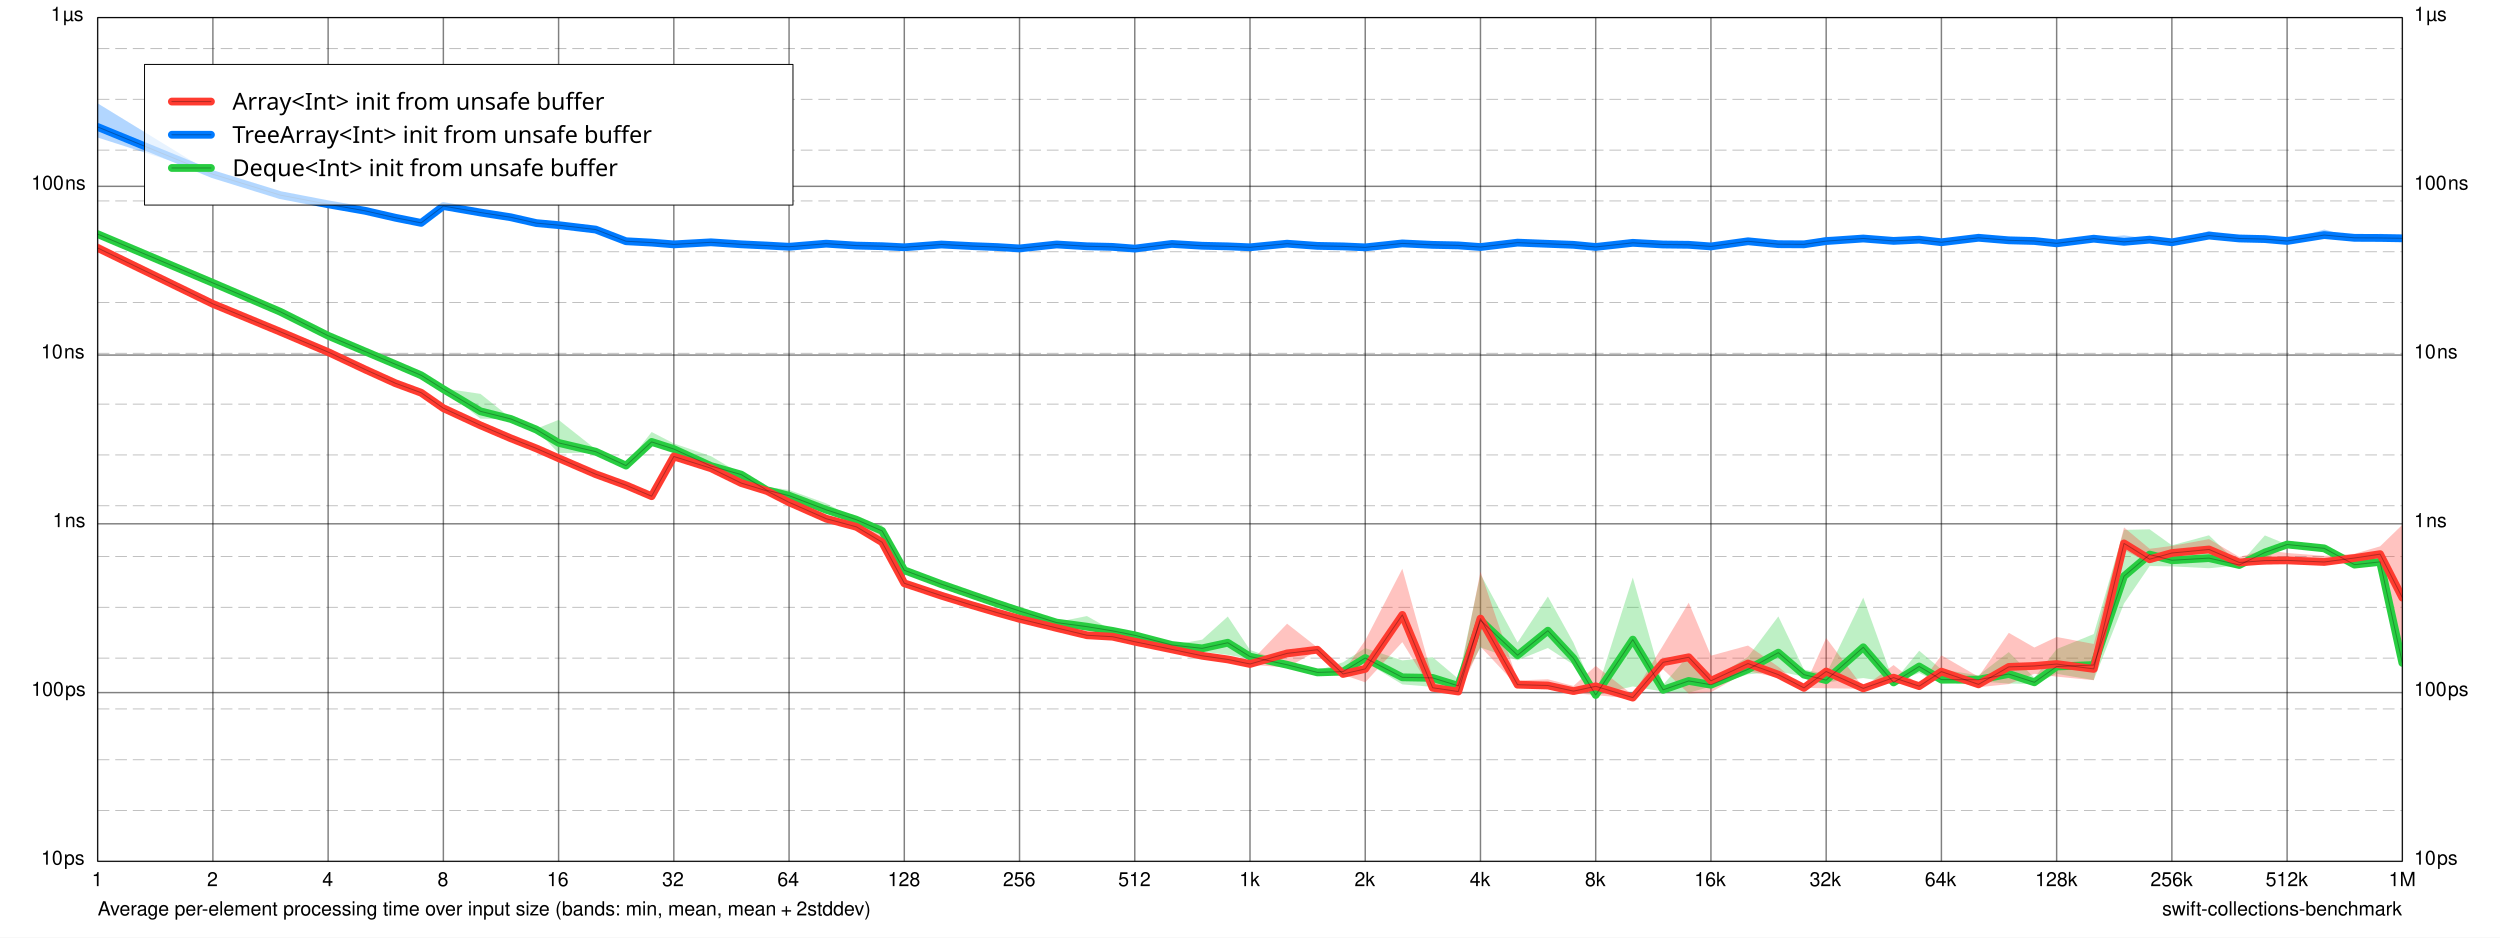
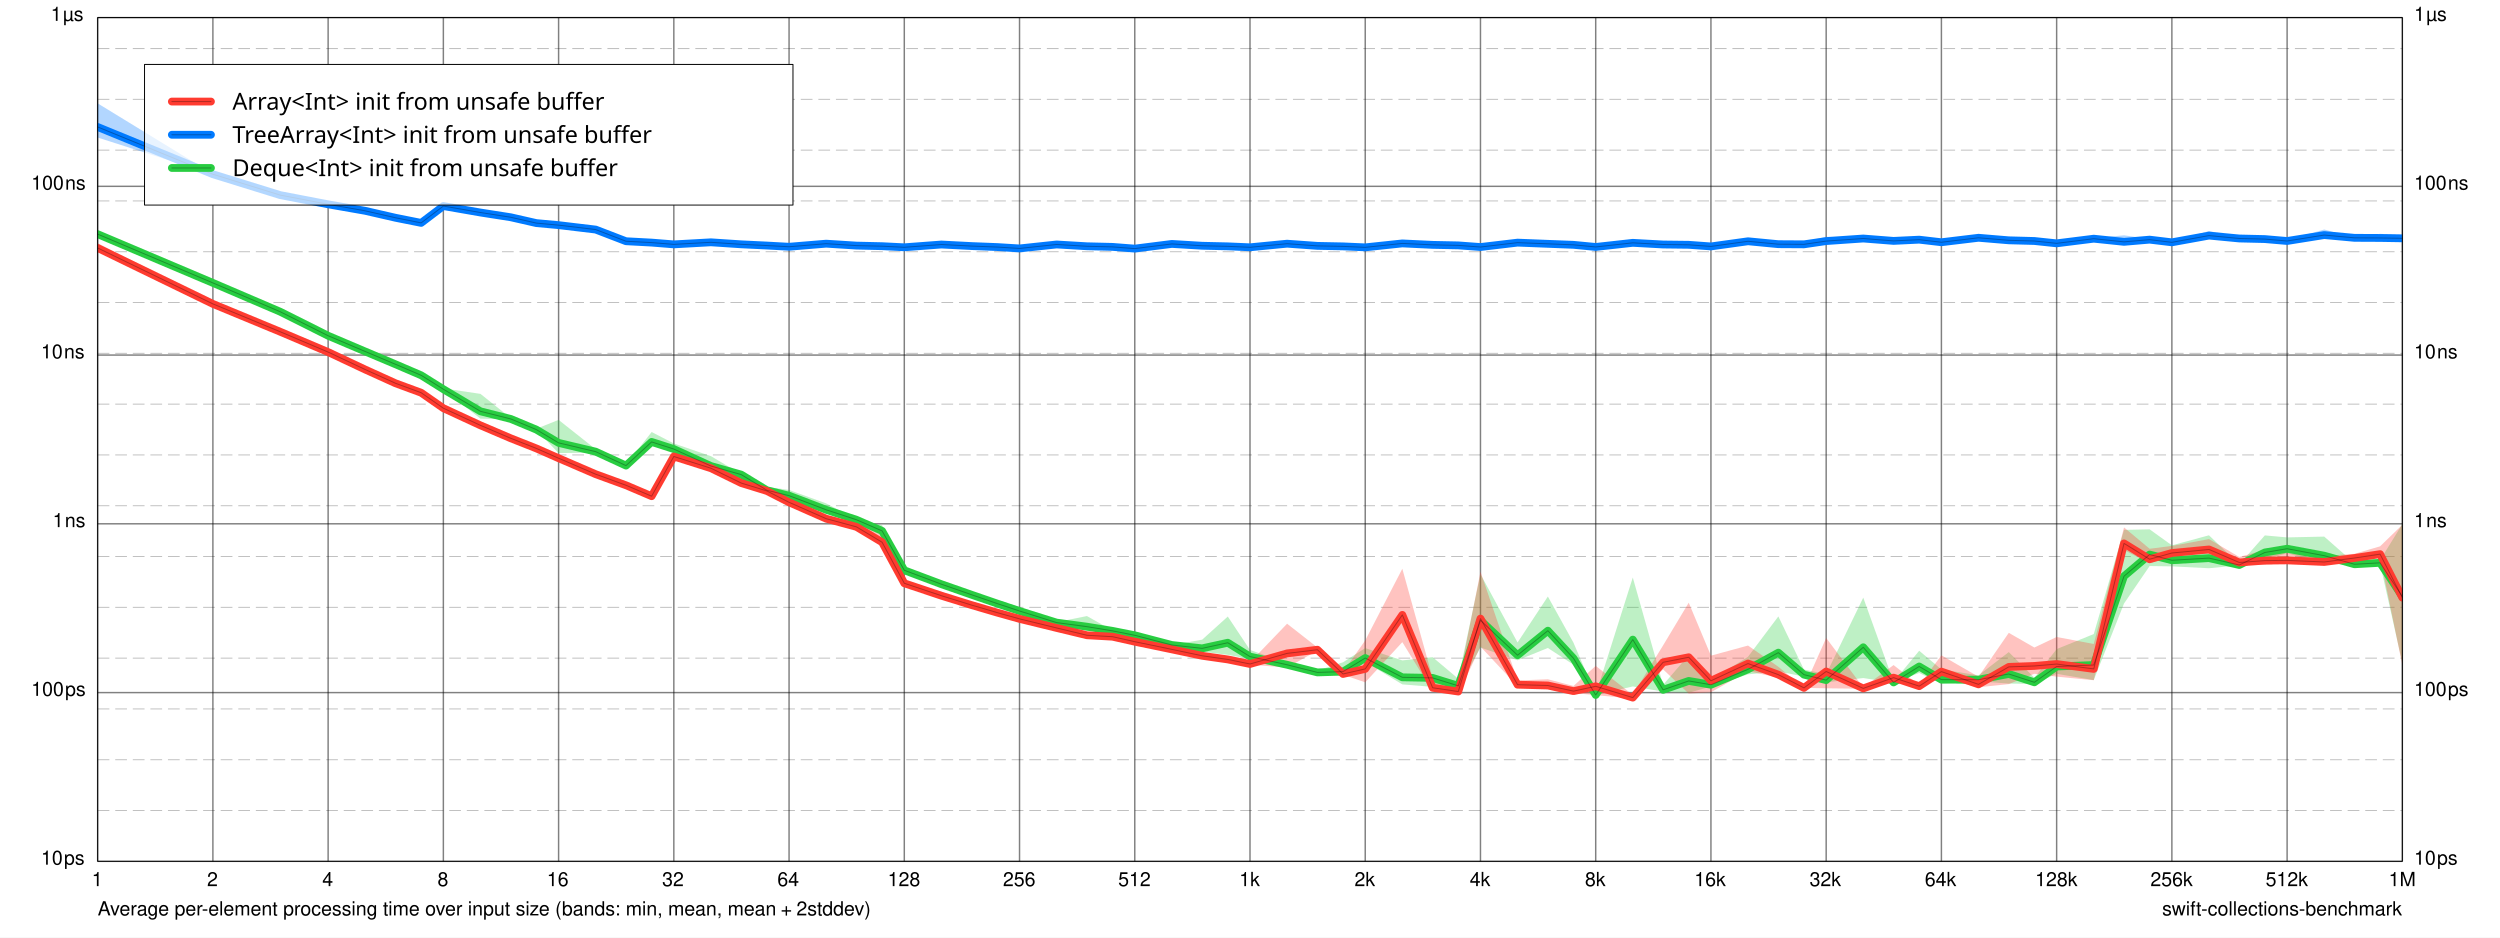
<svg xmlns="http://www.w3.org/2000/svg" xmlns:xlink="http://www.w3.org/1999/xlink" width="1280.0px" height="480.0px" viewBox="0.0 0.0 1280.0 480.0" version="1.1">
  <path d="M 0 0 L 0 480 L 1280 480 L 1280 0 z" fill="#FFFFFF" fill-opacity="1.0" stroke="none" />
  <text x="50" y="468.7" font-family="Helvetica" font-size="10" font-weight="normal" font-style="normal" fill="#000000" fill-opacity="1">Average per-element processing time over input size (bands: min, mean, mean + 2stddev)</text>
  <a xlink:href="https://github.com/apple/swift-collections-benchmark">
    <text x="1107" y="468.7" font-family="Helvetica" font-size="10" font-weight="normal" font-style="normal" fill="#000000" fill-opacity="1">swift-collections-benchmark</text>
  </a>
  <path d="M 50 9 L 50 441" fill="none" stroke-width="0.75" stroke="#000000" stroke-opacity="0.498" stroke-linecap="butt" stroke-linejoin="round" />
  <text x="47" y="453.7" font-family="Helvetica" font-size="10" font-weight="normal" font-style="normal" fill="#000000" fill-opacity="1">1</text>
  <path d="M 109 9 L 109 441" fill="none" stroke-width="0.75" stroke="#000000" stroke-opacity="0.498" stroke-linecap="butt" stroke-linejoin="round" />
  <text x="106" y="453.7" font-family="Helvetica" font-size="10" font-weight="normal" font-style="normal" fill="#000000" fill-opacity="1">2</text>
  <path d="M 168 9 L 168 441" fill="none" stroke-width="0.75" stroke="#000000" stroke-opacity="0.498" stroke-linecap="butt" stroke-linejoin="round" />
  <text x="165" y="453.7" font-family="Helvetica" font-size="10" font-weight="normal" font-style="normal" fill="#000000" fill-opacity="1">4</text>
  <path d="M 227 9 L 227 441" fill="none" stroke-width="0.75" stroke="#000000" stroke-opacity="0.498" stroke-linecap="butt" stroke-linejoin="round" />
  <text x="224" y="453.7" font-family="Helvetica" font-size="10" font-weight="normal" font-style="normal" fill="#000000" fill-opacity="1">8</text>
  <path d="M 286 9 L 286 441" fill="none" stroke-width="0.75" stroke="#000000" stroke-opacity="0.498" stroke-linecap="butt" stroke-linejoin="round" />
  <text x="280" y="453.7" font-family="Helvetica" font-size="10" font-weight="normal" font-style="normal" fill="#000000" fill-opacity="1">16</text>
  <path d="M 345 9 L 345 441" fill="none" stroke-width="0.75" stroke="#000000" stroke-opacity="0.498" stroke-linecap="butt" stroke-linejoin="round" />
  <text x="339" y="453.7" font-family="Helvetica" font-size="10" font-weight="normal" font-style="normal" fill="#000000" fill-opacity="1">32</text>
  <path d="M 404 9 L 404 441" fill="none" stroke-width="0.75" stroke="#000000" stroke-opacity="0.498" stroke-linecap="butt" stroke-linejoin="round" />
  <text x="398" y="453.7" font-family="Helvetica" font-size="10" font-weight="normal" font-style="normal" fill="#000000" fill-opacity="1">64</text>
  <path d="M 463 9 L 463 441" fill="none" stroke-width="0.75" stroke="#000000" stroke-opacity="0.498" stroke-linecap="butt" stroke-linejoin="round" />
  <text x="454.5" y="453.7" font-family="Helvetica" font-size="10" font-weight="normal" font-style="normal" fill="#000000" fill-opacity="1">128</text>
  <path d="M 522 9 L 522 441" fill="none" stroke-width="0.75" stroke="#000000" stroke-opacity="0.498" stroke-linecap="butt" stroke-linejoin="round" />
  <text x="513.5" y="453.7" font-family="Helvetica" font-size="10" font-weight="normal" font-style="normal" fill="#000000" fill-opacity="1">256</text>
  <path d="M 581 9 L 581 441" fill="none" stroke-width="0.75" stroke="#000000" stroke-opacity="0.498" stroke-linecap="butt" stroke-linejoin="round" />
  <text x="572.5" y="453.7" font-family="Helvetica" font-size="10" font-weight="normal" font-style="normal" fill="#000000" fill-opacity="1">512</text>
  <path d="M 640 9 L 640 441" fill="none" stroke-width="0.75" stroke="#000000" stroke-opacity="0.498" stroke-linecap="butt" stroke-linejoin="round" />
  <text x="634.5" y="453.7" font-family="Helvetica" font-size="10" font-weight="normal" font-style="normal" fill="#000000" fill-opacity="1">1k</text>
  <path d="M 699 9 L 699 441" fill="none" stroke-width="0.75" stroke="#000000" stroke-opacity="0.498" stroke-linecap="butt" stroke-linejoin="round" />
  <text x="693.5" y="453.7" font-family="Helvetica" font-size="10" font-weight="normal" font-style="normal" fill="#000000" fill-opacity="1">2k</text>
  <path d="M 758 9 L 758 441" fill="none" stroke-width="0.75" stroke="#000000" stroke-opacity="0.498" stroke-linecap="butt" stroke-linejoin="round" />
  <text x="752.5" y="453.7" font-family="Helvetica" font-size="10" font-weight="normal" font-style="normal" fill="#000000" fill-opacity="1">4k</text>
  <path d="M 817 9 L 817 441" fill="none" stroke-width="0.75" stroke="#000000" stroke-opacity="0.498" stroke-linecap="butt" stroke-linejoin="round" />
  <text x="811.5" y="453.7" font-family="Helvetica" font-size="10" font-weight="normal" font-style="normal" fill="#000000" fill-opacity="1">8k</text>
  <path d="M 876 9 L 876 441" fill="none" stroke-width="0.75" stroke="#000000" stroke-opacity="0.498" stroke-linecap="butt" stroke-linejoin="round" />
  <text x="867.5" y="453.7" font-family="Helvetica" font-size="10" font-weight="normal" font-style="normal" fill="#000000" fill-opacity="1">16k</text>
  <path d="M 935 9 L 935 441" fill="none" stroke-width="0.75" stroke="#000000" stroke-opacity="0.498" stroke-linecap="butt" stroke-linejoin="round" />
  <text x="926.5" y="453.7" font-family="Helvetica" font-size="10" font-weight="normal" font-style="normal" fill="#000000" fill-opacity="1">32k</text>
  <path d="M 994 9 L 994 441" fill="none" stroke-width="0.75" stroke="#000000" stroke-opacity="0.498" stroke-linecap="butt" stroke-linejoin="round" />
  <text x="985.5" y="453.7" font-family="Helvetica" font-size="10" font-weight="normal" font-style="normal" fill="#000000" fill-opacity="1">64k</text>
  <path d="M 1053 9 L 1053 441" fill="none" stroke-width="0.75" stroke="#000000" stroke-opacity="0.498" stroke-linecap="butt" stroke-linejoin="round" />
  <text x="1042" y="453.7" font-family="Helvetica" font-size="10" font-weight="normal" font-style="normal" fill="#000000" fill-opacity="1">128k</text>
  <path d="M 1112 9 L 1112 441" fill="none" stroke-width="0.75" stroke="#000000" stroke-opacity="0.498" stroke-linecap="butt" stroke-linejoin="round" />
  <text x="1101" y="453.7" font-family="Helvetica" font-size="10" font-weight="normal" font-style="normal" fill="#000000" fill-opacity="1">256k</text>
  <path d="M 1171 9 L 1171 441" fill="none" stroke-width="0.75" stroke="#000000" stroke-opacity="0.498" stroke-linecap="butt" stroke-linejoin="round" />
  <text x="1160" y="453.7" font-family="Helvetica" font-size="10" font-weight="normal" font-style="normal" fill="#000000" fill-opacity="1">512k</text>
  <path d="M 1230 9 L 1230 441" fill="none" stroke-width="0.75" stroke="#000000" stroke-opacity="0.498" stroke-linecap="butt" stroke-linejoin="round" />
  <text x="1223" y="453.7" font-family="Helvetica" font-size="10" font-weight="normal" font-style="normal" fill="#000000" fill-opacity="1">1M</text>
  <path d="M 50 441 L 1230 441" fill="none" stroke-width="0.75" stroke="#000000" stroke-opacity="0.498" stroke-linecap="butt" stroke-linejoin="round" />
  <text x="21" y="442.7" font-family="Helvetica" font-size="10" font-weight="normal" font-style="normal" fill="#000000" fill-opacity="1">10 ps</text>
  <text x="1236" y="442.7" font-family="Helvetica" font-size="10" font-weight="normal" font-style="normal" fill="#000000" fill-opacity="1">10 ps</text>
  <path d="M 50 354.6 L 1230 354.6" fill="none" stroke-width="0.75" stroke="#000000" stroke-opacity="0.498" stroke-linecap="butt" stroke-linejoin="round" />
  <text x="16" y="356.3" font-family="Helvetica" font-size="10" font-weight="normal" font-style="normal" fill="#000000" fill-opacity="1">100 ps</text>
  <text x="1236" y="356.3" font-family="Helvetica" font-size="10" font-weight="normal" font-style="normal" fill="#000000" fill-opacity="1">100 ps</text>
  <path d="M 50 268.2 L 1230 268.2" fill="none" stroke-width="0.75" stroke="#000000" stroke-opacity="0.498" stroke-linecap="butt" stroke-linejoin="round" />
  <text x="27" y="269.9" font-family="Helvetica" font-size="10" font-weight="normal" font-style="normal" fill="#000000" fill-opacity="1">1 ns</text>
  <text x="1236" y="269.9" font-family="Helvetica" font-size="10" font-weight="normal" font-style="normal" fill="#000000" fill-opacity="1">1 ns</text>
  <path d="M 50 181.8 L 1230 181.8" fill="none" stroke-width="0.75" stroke="#000000" stroke-opacity="0.498" stroke-linecap="butt" stroke-linejoin="round" />
  <text x="21" y="183.5" font-family="Helvetica" font-size="10" font-weight="normal" font-style="normal" fill="#000000" fill-opacity="1">10 ns</text>
  <text x="1236" y="183.5" font-family="Helvetica" font-size="10" font-weight="normal" font-style="normal" fill="#000000" fill-opacity="1">10 ns</text>
  <path d="M 50 95.4 L 1230 95.4" fill="none" stroke-width="0.75" stroke="#000000" stroke-opacity="0.498" stroke-linecap="butt" stroke-linejoin="round" />
  <text x="16" y="97.1" font-family="Helvetica" font-size="10" font-weight="normal" font-style="normal" fill="#000000" fill-opacity="1">100 ns</text>
  <text x="1236" y="97.1" font-family="Helvetica" font-size="10" font-weight="normal" font-style="normal" fill="#000000" fill-opacity="1">100 ns</text>
  <path d="M 50 9 L 1230 9" fill="none" stroke-width="0.75" stroke="#000000" stroke-opacity="0.498" stroke-linecap="butt" stroke-linejoin="round" />
  <text x="26" y="10.7" font-family="Helvetica" font-size="10" font-weight="normal" font-style="normal" fill="#000000" fill-opacity="1">1 µs</text>
  <text x="1236" y="10.7" font-family="Helvetica" font-size="10" font-weight="normal" font-style="normal" fill="#000000" fill-opacity="1">1 µs</text>
  <path d="M 50 414.99 L 1230 414.99" fill="none" stroke-width="0.5" stroke="#000000" stroke-opacity="0.259" stroke-linecap="butt" stroke-linejoin="round" stroke-dasharray="6 3" stroke-dashoffset="0" />
  <path d="M 50 388.98 L 1230 388.98" fill="none" stroke-width="0.5" stroke="#000000" stroke-opacity="0.259" stroke-linecap="butt" stroke-linejoin="round" stroke-dasharray="6 3" stroke-dashoffset="0" />
  <path d="M 50 362.97 L 1230 362.97" fill="none" stroke-width="0.5" stroke="#000000" stroke-opacity="0.259" stroke-linecap="butt" stroke-linejoin="round" stroke-dasharray="6 3" stroke-dashoffset="0" />
  <path d="M 50 336.96 L 1230 336.96" fill="none" stroke-width="0.5" stroke="#000000" stroke-opacity="0.259" stroke-linecap="butt" stroke-linejoin="round" stroke-dasharray="6 3" stroke-dashoffset="0" />
  <path d="M 50 310.96 L 1230 310.96" fill="none" stroke-width="0.5" stroke="#000000" stroke-opacity="0.259" stroke-linecap="butt" stroke-linejoin="round" stroke-dasharray="6 3" stroke-dashoffset="0" />
  <path d="M 50 284.95 L 1230 284.95" fill="none" stroke-width="0.5" stroke="#000000" stroke-opacity="0.259" stroke-linecap="butt" stroke-linejoin="round" stroke-dasharray="6 3" stroke-dashoffset="0" />
  <path d="M 50 258.94 L 1230 258.94" fill="none" stroke-width="0.5" stroke="#000000" stroke-opacity="0.259" stroke-linecap="butt" stroke-linejoin="round" stroke-dasharray="6 3" stroke-dashoffset="0" />
  <path d="M 50 232.93 L 1230 232.93" fill="none" stroke-width="0.5" stroke="#000000" stroke-opacity="0.259" stroke-linecap="butt" stroke-linejoin="round" stroke-dasharray="6 3" stroke-dashoffset="0" />
  <path d="M 50 206.92 L 1230 206.92" fill="none" stroke-width="0.5" stroke="#000000" stroke-opacity="0.259" stroke-linecap="butt" stroke-linejoin="round" stroke-dasharray="6 3" stroke-dashoffset="0" />
  <path d="M 50 180.91 L 1230 180.91" fill="none" stroke-width="0.5" stroke="#000000" stroke-opacity="0.259" stroke-linecap="butt" stroke-linejoin="round" stroke-dasharray="6 3" stroke-dashoffset="0" />
  <path d="M 50 154.9 L 1230 154.9" fill="none" stroke-width="0.5" stroke="#000000" stroke-opacity="0.259" stroke-linecap="butt" stroke-linejoin="round" stroke-dasharray="6 3" stroke-dashoffset="0" />
  <path d="M 50 128.89 L 1230 128.89" fill="none" stroke-width="0.5" stroke="#000000" stroke-opacity="0.259" stroke-linecap="butt" stroke-linejoin="round" stroke-dasharray="6 3" stroke-dashoffset="0" />
  <path d="M 50 102.88 L 1230 102.88" fill="none" stroke-width="0.5" stroke="#000000" stroke-opacity="0.259" stroke-linecap="butt" stroke-linejoin="round" stroke-dasharray="6 3" stroke-dashoffset="0" />
  <path d="M 50 76.874 L 1230 76.874" fill="none" stroke-width="0.5" stroke="#000000" stroke-opacity="0.259" stroke-linecap="butt" stroke-linejoin="round" stroke-dasharray="6 3" stroke-dashoffset="0" />
  <path d="M 50 50.865 L 1230 50.865" fill="none" stroke-width="0.5" stroke="#000000" stroke-opacity="0.259" stroke-linecap="butt" stroke-linejoin="round" stroke-dasharray="6 3" stroke-dashoffset="0" />
  <path d="M 50 24.856 L 1230 24.856" fill="none" stroke-width="0.5" stroke="#000000" stroke-opacity="0.259" stroke-linecap="butt" stroke-linejoin="round" stroke-dasharray="6 3" stroke-dashoffset="0" />
  <path d="M 74 33 L 74 105 L 406 105 L 406 33 z" fill="#FFFFFF" fill-opacity="1.0" stroke="none" />
  <clipPath id="clip-0">
    <path d="M 50 9 L 50 441 L 1230 441 L 1230 9 z" />
  </clipPath>
  <g clip-path="url(#clip-0)">
-     <path d="M 50 119.88L 109 144.44L 143.51 159.63L 168 171.9L 186.99 179.97L 202.51 186.52L 215.63 191.74L 227 198.85L 245.99 201.66L 261.51 214.07L 274.63 219.53L 286 214.98L 304.99 230.02L 320.51 237.97L 333.63 221.19L 345 227.05L 363.99 233.55L 379.51 242.76L 392.63 249.3L 404 250.86L 422.99 257.74L 438.51 265.91L 451.63 268.91L 463 291.98L 481.99 298.8L 497.51 304.53L 510.63 309.04L 522 312.84L 540.99 318.52L 556.51 315.42L 569.63 322.81L 581 325.07L 599.99 330.24L 615.51 327.51L 628.63 315.67L 640 332.77L 658.99 339.43L 674.51 343.3L 687.63 339.09L 699 331.82L 717.99 338.13L 733.51 336.47L 746.63 347.51L 758 293.98L 776.99 328.96L 792.51 305.42L 805.63 329.08L 817 355.68L 835.99 295.68L 851.51 350.64L 864.63 335.44L 876 348.15L 894.99 336.26L 910.51 315.61L 923.63 342.8L 935 345.17L 953.99 305.98L 969.51 349.1L 982.63 333.18L 994 342.74L 1013 345.78L 1028.5 333.87L 1041.6 347.03L 1053 332.34L 1072 324.64L 1087.5 271.31L 1100.6 271.01L 1112 279.21L 1131 274.07L 1146.5 288.98L 1159.6 274.13L 1171 278.79L 1190 280.76L 1205.5 289.09L 1218.6 287.68L 1230 339.39L 1230 339.39L 1218.6 287.68L 1205.5 289.09L 1190 280.76L 1171 278.79L 1159.6 286.51L 1146.5 289.39L 1131 290.94L 1112 289.98L 1100.6 289.82L 1087.5 308.99L 1072 348.21L 1053 344.98L 1041.6 350.18L 1028.5 349.99L 1013 348.83L 994 350.01L 982.63 344.56L 969.51 349.51L 953.99 347.16L 935 349.36L 923.63 346.41L 910.51 343.77L 894.99 345.26L 876 351.49L 864.63 354.68L 851.51 354.13L 835.99 351.45L 817 355.87L 805.63 340.32L 792.51 331.76L 776.99 338.07L 758 331.53L 746.63 352.53L 733.51 351.68L 717.99 350.41L 699 338.89L 687.63 345.71L 674.51 344.62L 658.99 340.69L 640 337.47L 628.63 335.27L 615.51 333.67L 599.99 330.24L 581 325.34L 569.63 323.09L 556.51 322.99L 540.99 318.87L 522 312.84L 510.63 309.05L 497.51 304.53L 481.99 299.22L 463 291.98L 451.63 272.92L 438.51 266.2L 422.99 262.25L 404 254.89L 392.63 251.63L 379.51 243.08L 363.99 240.58L 345 231L 333.63 228.23L 320.51 238.54L 304.99 231.7L 286 231.99L 274.63 220.13L 261.51 214.65L 245.99 214.35L 227 199.44L 215.63 192.3L 202.51 186.52L 186.99 179.97L 168 171.9L 143.51 159.63L 109 145L 50 119.88" fill="#28CD41" fill-opacity="0.302" stroke="none" />
+     <path d="M 50 119.88L 109 144.44L 143.51 159.63L 168 171.9L 186.99 179.97L 202.51 186.52L 215.63 191.74L 227 198.85L 245.99 201.66L 261.51 214.07L 274.63 219.53L 286 214.98L 304.99 230.02L 320.51 237.97L 333.63 221.19L 345 227.05L 363.99 233.55L 379.51 242.76L 392.63 249.3L 404 250.86L 422.99 257.74L 438.51 265.91L 451.63 268.91L 463 291.98L 481.99 298.8L 497.51 304.53L 510.63 309.04L 522 312.84L 540.99 318.52L 556.51 315.42L 569.63 322.81L 581 325.07L 599.99 330.24L 615.51 327.51L 628.63 315.67L 640 332.77L 658.99 339.43L 674.51 343.3L 687.63 339.09L 699 331.82L 717.99 338.13L 733.51 336.47L 746.63 347.51L 758 293.98L 776.99 328.96L 792.51 305.42L 805.63 329.08L 817 355.68L 835.99 295.68L 851.51 350.64L 864.63 335.44L 876 348.15L 894.99 336.26L 910.51 315.61L 923.63 342.8L 935 345.17L 953.99 305.98L 969.51 349.1L 982.63 333.18L 994 342.74L 1013 345.78L 1028.5 333.87L 1041.6 347.03L 1053 332.34L 1072 324.64L 1087.5 271.31L 1100.6 271.01L 1112 279.21L 1131 274.07L 1146.5 288.98L 1159.6 274.13L 1171 275.15L 1190 274.74L 1205.5 288.39L 1218.6 286.82L 1230 268.34L 1230 339.39L 1218.6 288.65L 1205.5 289.09L 1190 288.68L 1171 283.23L 1159.6 286.51L 1146.5 289.39L 1131 290.94L 1112 289.98L 1100.6 289.82L 1087.5 308.99L 1072 348.21L 1053 344.98L 1041.6 350.18L 1028.5 349.99L 1013 348.83L 994 350.01L 982.63 344.56L 969.51 349.51L 953.99 347.16L 935 349.36L 923.63 346.41L 910.51 343.77L 894.99 345.26L 876 351.49L 864.63 354.68L 851.51 354.13L 835.99 351.45L 817 355.87L 805.63 340.32L 792.51 331.76L 776.99 338.07L 758 331.53L 746.63 352.53L 733.51 351.68L 717.99 350.41L 699 338.89L 687.63 345.71L 674.51 344.62L 658.99 340.69L 640 337.47L 628.63 335.27L 615.51 333.67L 599.99 330.24L 581 325.34L 569.63 323.09L 556.51 322.99L 540.99 318.87L 522 312.84L 510.63 309.05L 497.51 304.53L 481.99 299.22L 463 291.98L 451.63 272.92L 438.51 266.2L 422.99 262.25L 404 254.89L 392.63 251.63L 379.51 243.08L 363.99 240.58L 345 231L 333.63 228.23L 320.51 238.54L 304.99 231.7L 286 231.99L 274.63 220.13L 261.51 214.65L 245.99 214.35L 227 199.44L 215.63 192.3L 202.51 186.52L 186.99 179.97L 168 171.9L 143.51 159.63L 109 145L 50 119.88" fill="#28CD41" fill-opacity="0.302" stroke="none" />
    <path d="M 50 52.918L 109 89.028L 143.51 99.005L 168 103.91L 186.99 107.09L 202.51 110.89L 215.63 113.61L 227 104.85L 245.99 107.5L 261.51 110.91L 274.63 114.08L 286 114.85L 304.99 117.09L 320.51 123.17L 333.63 124.16L 345 125.09L 363.99 123.97L 379.51 125.03L 392.63 125.55L 404 126.21L 422.99 124.71L 438.51 125.74L 451.63 125.94L 463 126.43L 481.99 124.83L 497.51 125.95L 510.63 125.98L 522 127.02L 540.99 124.96L 556.51 125.89L 569.63 126.21L 581 127.08L 599.99 124.18L 615.51 125.82L 628.63 125.73L 640 126.43L 658.99 123.6L 674.51 125.74L 687.63 125.99L 699 126.17L 717.99 124.44L 733.51 124.78L 746.63 125.18L 758 126.15L 776.99 123.82L 792.51 123.93L 805.63 123.96L 817 125.8L 835.99 123.91L 851.51 124.78L 864.63 125.09L 876 125.31L 894.99 121.9L 910.51 124.96L 923.63 123.92L 935 121.22L 953.99 121.87L 969.51 122.95L 982.63 122.23L 994 123.83L 1013 121.41L 1028.5 122.22L 1041.6 123.31L 1053 123.59L 1072 121.98L 1087.5 120.47L 1100.6 122.37L 1112 123.81L 1131 118.25L 1146.5 121.69L 1159.6 121.96L 1171 122.88L 1190 117.52L 1205.5 121.52L 1218.6 119.71L 1230 120.39L 1230 122.62L 1218.6 122.61L 1205.5 121.86L 1190 121.41L 1171 123.57L 1159.6 122.57L 1146.5 122.25L 1131 121.49L 1112 124.17L 1100.6 122.82L 1087.5 125.07L 1072 122.29L 1053 124.95L 1041.6 123.42L 1028.5 123.34L 1013 121.86L 994 124.1L 982.63 122.88L 969.51 123.49L 953.99 122.2L 935 124.25L 923.63 125.52L 910.51 125.04L 894.99 124.12L 876 126.47L 864.63 125.43L 851.51 125.33L 835.99 124.48L 817 126.67L 805.63 125.85L 792.51 125.16L 776.99 124.37L 758 126.6L 746.63 125.8L 733.51 125.59L 717.99 124.7L 699 126.82L 687.63 126.21L 674.51 125.94L 658.99 125.2L 640 126.69L 628.63 126.27L 615.51 125.83L 599.99 125.15L 581 127.36L 569.63 126.49L 556.51 126.15L 540.99 125.24L 522 127.26L 510.63 126.69L 497.51 126.01L 481.99 125.32L 463 126.69L 451.63 126.08L 438.51 125.76L 422.99 124.77L 404 126.38L 392.63 125.78L 379.51 125.11L 363.99 124.1L 345 125.14L 333.63 124.23L 320.51 123.63L 304.99 117.7L 286 115.42L 274.63 114.29L 261.51 111.36L 245.99 109.28L 227 105.73L 215.63 114.31L 202.51 111.73L 186.99 108.25L 168 104.86L 143.51 100.23L 109 89.283L 50 70.422" fill="#007AFF" fill-opacity="0.302" stroke="none" />
    <path d="M 50 124.49L 109 155.06L 143.51 169.79L 168 180.27L 186.99 187.63L 202.51 196.23L 215.63 199.53L 227 209L 245.99 217.78L 261.51 223.85L 274.63 229.6L 286 234.61L 304.99 242.22L 320.51 247.91L 333.63 254.05L 345 230.3L 363.99 239.22L 379.51 243.31L 392.63 251.12L 404 253.74L 422.99 265.56L 438.51 266.54L 451.63 272.91L 463 298.26L 481.99 305L 497.51 309.82L 510.63 313.68L 522 316.86L 540.99 321.22L 556.51 324.99L 569.63 325.76L 581 328.55L 599.99 332.48L 615.51 334.23L 628.63 337.32L 640 339.1L 658.99 319.34L 674.51 331.48L 687.63 344.03L 699 327.89L 717.99 291.2L 733.51 347.15L 746.63 350.2L 758 292.69L 776.99 348.41L 792.51 347.78L 805.63 351.21L 817 340.93L 835.99 355.78L 851.51 330.43L 864.63 308.58L 876 335.7L 894.99 330.52L 910.51 341.39L 923.63 352.18L 935 326.63L 953.99 351.96L 969.51 340.51L 982.63 350.85L 994 335.52L 1013 346.49L 1028.5 324.01L 1041.6 331.53L 1053 326.13L 1072 329.71L 1087.5 270.04L 1100.6 280.97L 1112 279.51L 1131 276.02L 1146.5 285.16L 1159.6 281.58L 1171 283.12L 1190 284.61L 1205.5 283.55L 1218.6 279.72L 1230 268.69L 1230 340.55L 1218.6 285.24L 1205.5 286.5L 1190 288.9L 1171 288.34L 1159.6 289.17L 1146.5 289.04L 1131 283.39L 1112 284.49L 1100.6 288.42L 1087.5 281.61L 1072 348.28L 1053 346.44L 1041.6 344.97L 1028.5 350.26L 1013 351.87L 994 347.32L 982.63 351.48L 969.51 349.54L 953.99 352.63L 935 352.41L 923.63 352.19L 910.51 346.96L 894.99 343.63L 876 354.43L 864.63 355.12L 851.51 342.72L 835.99 357.7L 817 355.91L 805.63 354.85L 792.51 352.18L 776.99 351.35L 758 331.05L 746.63 355.53L 733.51 354.06L 717.99 328.77L 699 349.37L 687.63 345.44L 674.51 333.09L 658.99 341.81L 640 340.28L 628.63 337.74L 615.51 336.32L 599.99 332.48L 581 328.55L 569.63 326.07L 556.51 325.34L 540.99 321.61L 522 316.86L 510.63 313.68L 497.51 309.82L 481.99 305L 463 298.77L 451.63 279.44L 438.51 270.97L 422.99 265.56L 404 258.49L 392.63 251.45L 379.51 248.84L 363.99 239.92L 345 235.01L 333.63 254.05L 320.51 248.65L 304.99 242.99L 286 234.61L 274.63 229.6L 261.51 224.61L 245.99 217.78L 227 209L 215.63 201.64L 202.51 196.24L 186.99 189.79L 168 180.27L 143.51 169.92L 109 155.79L 50 127.88" fill="#FF3B30" fill-opacity="0.302" stroke="none" />
-     <path d="M 50 119.88L 109 144.85L 143.51 159.63L 168 171.9L 186.99 179.97L 202.51 186.52L 215.63 192.15L 227 199.28L 245.99 210.6L 261.51 214.5L 274.63 219.97L 286 226.75L 304.99 231.25L 320.51 238.39L 333.63 226.26L 345 229.92L 363.99 238.61L 379.51 243L 392.63 251.01L 404 253.79L 422.99 261.02L 438.51 266.12L 451.63 271.83L 463 291.98L 481.99 299.11L 497.51 304.53L 510.63 309.05L 522 312.84L 540.99 318.78L 556.51 320.86L 569.63 323.01L 581 325.27L 599.99 330.24L 615.51 331.96L 628.63 329.08L 640 336.18L 658.99 340.36L 674.51 344.27L 687.63 343.87L 699 336.91L 717.99 346.79L 733.51 347.08L 746.63 351.15L 758 317.6L 776.99 335.47L 792.51 322.92L 805.63 337.05L 817 355.82L 835.99 327.49L 851.51 353.19L 864.63 348.63L 876 350.59L 894.99 342.69L 910.51 334.16L 923.63 345.43L 935 348.22L 953.99 331.41L 969.51 349.4L 982.63 341.24L 994 347.97L 1013 348.01L 1028.5 345.07L 1041.6 349.34L 1053 341.25L 1072 340.49L 1087.5 295.01L 1100.6 283.93L 1112 286.85L 1131 285.75L 1146.5 289.28L 1159.6 282.86L 1171 278.79L 1190 280.76L 1205.5 289.09L 1218.6 287.68L 1230 339.39" fill="none" stroke-width="4" stroke="#28CD41" stroke-opacity="1" stroke-linecap="round" stroke-linejoin="round" />
+     <path d="M 50 119.88L 109 144.85L 143.51 159.63L 168 171.9L 186.99 179.97L 202.51 186.52L 215.63 192.15L 227 199.28L 245.99 210.6L 261.51 214.5L 274.63 219.97L 286 226.75L 304.99 231.25L 320.51 238.39L 333.63 226.26L 345 229.92L 363.99 238.61L 379.51 243L 392.63 251.01L 404 253.79L 422.99 261.02L 438.51 266.12L 451.63 271.83L 463 291.98L 481.99 299.11L 497.51 304.53L 510.63 309.05L 522 312.84L 540.99 318.78L 556.51 320.86L 569.63 323.01L 581 325.27L 599.99 330.24L 615.51 331.96L 628.63 329.08L 640 336.18L 658.99 340.36L 674.51 344.27L 687.63 343.87L 699 336.91L 717.99 346.79L 733.51 347.08L 746.63 351.15L 758 317.6L 776.99 335.47L 792.51 322.92L 805.63 337.05L 817 355.82L 835.99 327.49L 851.51 353.19L 864.63 348.63L 876 350.59L 894.99 342.69L 910.51 334.16L 923.63 345.43L 935 348.22L 953.99 331.41L 969.51 349.4L 982.63 341.24L 994 347.97L 1013 348.01L 1028.5 345.07L 1041.6 349.34L 1053 341.25L 1072 340.49L 1087.5 295.01L 1100.6 283.93L 1112 286.85L 1131 285.75L 1146.5 289.28L 1159.6 282.86L 1171 280.95L 1190 284.51L 1205.5 288.9L 1218.6 288.16L 1230 305.4" fill="none" stroke-width="4" stroke="#28CD41" stroke-opacity="1" stroke-linecap="round" stroke-linejoin="round" />
    <path d="M 50 65.006L 109 89.216L 143.51 99.908L 168 104.61L 186.99 107.94L 202.51 111.5L 215.63 114.12L 227 105.5L 245.99 108.81L 261.51 111.24L 274.63 114.23L 286 115.27L 304.99 117.54L 320.51 123.51L 333.63 124.21L 345 125.12L 363.99 124.06L 379.51 125.09L 392.63 125.72L 404 126.34L 422.99 124.76L 438.51 125.75L 451.63 126.05L 463 126.62L 481.99 125.19L 497.51 125.99L 510.63 126.5L 522 127.2L 540.99 125.17L 556.51 126.09L 569.63 126.41L 581 127.29L 599.99 124.89L 615.51 125.83L 628.63 126.13L 640 126.62L 658.99 124.77L 674.51 125.89L 687.63 126.15L 699 126.65L 717.99 124.63L 733.51 125.37L 746.63 125.64L 758 126.48L 776.99 124.23L 792.51 124.84L 805.63 125.35L 817 126.44L 835.99 124.33L 851.51 125.18L 864.63 125.34L 876 126.17L 894.99 123.53L 910.51 125.02L 923.63 125.1L 935 123.43L 953.99 122.12L 969.51 123.34L 982.63 122.71L 994 124.03L 1013 121.74L 1028.5 123.04L 1041.6 123.39L 1053 124.59L 1072 122.21L 1087.5 123.82L 1100.6 122.7L 1112 124.07L 1131 120.62L 1146.5 122.1L 1159.6 122.41L 1171 123.39L 1190 120.35L 1205.5 121.77L 1218.6 121.83L 1230 122.02" fill="none" stroke-width="4" stroke="#007AFF" stroke-opacity="1" stroke-linecap="round" stroke-linejoin="round" />
    <path d="M 50 126.96L 109 155.6L 143.51 169.88L 168 180.27L 186.99 189.21L 202.51 196.24L 215.63 201.08L 227 209L 245.99 217.78L 261.51 224.41L 274.63 229.6L 286 234.61L 304.99 242.79L 320.51 248.46L 333.63 254.05L 345 233.72L 363.99 239.73L 379.51 247.32L 392.63 251.37L 404 257.19L 422.99 265.56L 438.51 269.76L 451.63 277.62L 463 298.64L 481.99 305L 497.51 309.82L 510.63 313.68L 522 316.86L 540.99 321.51L 556.51 325.25L 569.63 325.99L 581 328.55L 599.99 332.48L 615.51 335.76L 628.63 337.63L 640 339.96L 658.99 334.53L 674.51 332.66L 687.63 345.07L 699 342.48L 717.99 314.83L 733.51 352.13L 746.63 354.07L 758 316.73L 776.99 350.56L 792.51 350.98L 805.63 353.86L 817 351.39L 835.99 357.18L 851.51 339.1L 864.63 336.52L 876 348.57L 894.99 339.74L 910.51 345.42L 923.63 352.19L 935 343.8L 953.99 352.46L 969.51 346.96L 982.63 351.32L 994 343.86L 1013 350.39L 1028.5 341.45L 1041.6 340.97L 1053 339.99L 1072 342.48L 1087.5 278.22L 1100.6 286.33L 1112 283.13L 1131 281.32L 1146.5 287.99L 1159.6 287.03L 1171 286.91L 1190 287.73L 1205.5 285.7L 1218.6 283.72L 1230 305.99" fill="none" stroke-width="4" stroke="#FF3B30" stroke-opacity="1" stroke-linecap="round" stroke-linejoin="round" />
-     <path d="M 50 119.88L 109 144.85L 143.51 159.63L 168 171.9L 186.99 179.97L 202.51 186.52L 215.63 192.15L 227 199.28L 245.99 210.6L 261.51 214.5L 274.63 219.97L 286 226.75L 304.99 231.25L 320.51 238.39L 333.63 226.26L 345 229.92L 363.99 238.61L 379.51 243L 392.63 251.01L 404 253.79L 422.99 261.02L 438.51 266.12L 451.63 271.83L 463 291.98L 481.99 299.11L 497.51 304.53L 510.63 309.05L 522 312.84L 540.99 318.78L 556.51 320.86L 569.63 323.01L 581 325.27L 599.99 330.24L 615.51 331.96L 628.63 329.08L 640 336.18L 658.99 340.36L 674.51 344.27L 687.63 343.87L 699 336.91L 717.99 346.79L 733.51 347.08L 746.63 351.15L 758 317.6L 776.99 335.47L 792.51 322.92L 805.63 337.05L 817 355.82L 835.99 327.49L 851.51 353.19L 864.63 348.63L 876 350.59L 894.99 342.69L 910.51 334.16L 923.63 345.43L 935 348.22L 953.99 331.41L 969.51 349.4L 982.63 341.24L 994 347.97L 1013 348.01L 1028.5 345.07L 1041.6 349.34L 1053 341.25L 1072 340.49L 1087.5 295.01L 1100.6 283.93L 1112 286.85L 1131 285.75L 1146.5 289.28L 1159.6 282.86L 1171 278.79L 1190 280.76L 1205.5 289.09L 1218.6 287.68L 1230 339.39" fill="none" stroke-width="0.5" stroke="#000000" stroke-opacity="0.302" stroke-linecap="round" stroke-linejoin="round" />
+     <path d="M 50 119.88L 109 144.85L 143.51 159.63L 168 171.9L 186.99 179.97L 202.51 186.52L 215.63 192.15L 227 199.28L 245.99 210.6L 261.51 214.5L 274.63 219.97L 286 226.75L 304.99 231.25L 320.51 238.39L 333.63 226.26L 345 229.92L 363.99 238.61L 379.51 243L 392.63 251.01L 404 253.79L 422.99 261.02L 438.51 266.12L 451.63 271.83L 463 291.98L 481.99 299.11L 497.51 304.53L 510.63 309.05L 522 312.84L 540.99 318.78L 556.51 320.86L 569.63 323.01L 581 325.27L 599.99 330.24L 615.51 331.96L 628.63 329.08L 640 336.18L 658.99 340.36L 674.51 344.27L 687.63 343.87L 699 336.91L 717.99 346.79L 733.51 347.08L 746.63 351.15L 758 317.6L 776.99 335.47L 792.51 322.92L 805.63 337.05L 817 355.82L 835.99 327.49L 851.51 353.19L 864.63 348.63L 876 350.59L 894.99 342.69L 910.51 334.16L 923.63 345.43L 935 348.22L 953.99 331.41L 969.51 349.4L 982.63 341.24L 994 347.97L 1013 348.01L 1028.5 345.07L 1041.6 349.34L 1053 341.25L 1072 340.49L 1087.5 295.01L 1100.6 283.93L 1112 286.85L 1131 285.75L 1146.5 289.28L 1159.6 282.86L 1171 280.95L 1190 284.51L 1205.5 288.9L 1218.6 288.16L 1230 305.4" fill="none" stroke-width="0.5" stroke="#000000" stroke-opacity="0.302" stroke-linecap="round" stroke-linejoin="round" />
    <path d="M 50 65.006L 109 89.216L 143.51 99.908L 168 104.61L 186.99 107.94L 202.51 111.5L 215.63 114.12L 227 105.5L 245.99 108.81L 261.51 111.24L 274.63 114.23L 286 115.27L 304.99 117.54L 320.51 123.51L 333.63 124.21L 345 125.12L 363.99 124.06L 379.51 125.09L 392.63 125.72L 404 126.34L 422.99 124.76L 438.51 125.75L 451.63 126.05L 463 126.62L 481.99 125.19L 497.51 125.99L 510.63 126.5L 522 127.2L 540.99 125.17L 556.51 126.09L 569.63 126.41L 581 127.29L 599.99 124.89L 615.51 125.83L 628.63 126.13L 640 126.62L 658.99 124.77L 674.51 125.89L 687.63 126.15L 699 126.65L 717.99 124.63L 733.51 125.37L 746.63 125.64L 758 126.48L 776.99 124.23L 792.51 124.84L 805.63 125.35L 817 126.44L 835.99 124.33L 851.51 125.18L 864.63 125.34L 876 126.17L 894.99 123.53L 910.51 125.02L 923.63 125.1L 935 123.43L 953.99 122.12L 969.51 123.34L 982.63 122.71L 994 124.03L 1013 121.74L 1028.5 123.04L 1041.6 123.39L 1053 124.59L 1072 122.21L 1087.5 123.82L 1100.6 122.7L 1112 124.07L 1131 120.62L 1146.5 122.1L 1159.6 122.41L 1171 123.39L 1190 120.35L 1205.5 121.77L 1218.6 121.83L 1230 122.02" fill="none" stroke-width="0.5" stroke="#000000" stroke-opacity="0.302" stroke-linecap="round" stroke-linejoin="round" />
    <path d="M 50 126.96L 109 155.6L 143.51 169.88L 168 180.27L 186.99 189.21L 202.51 196.24L 215.63 201.08L 227 209L 245.99 217.78L 261.51 224.41L 274.63 229.6L 286 234.61L 304.99 242.79L 320.51 248.46L 333.63 254.05L 345 233.72L 363.99 239.73L 379.51 247.32L 392.63 251.37L 404 257.19L 422.99 265.56L 438.51 269.76L 451.63 277.62L 463 298.64L 481.99 305L 497.51 309.82L 510.63 313.68L 522 316.86L 540.99 321.51L 556.51 325.25L 569.63 325.99L 581 328.55L 599.99 332.48L 615.51 335.76L 628.63 337.63L 640 339.96L 658.99 334.53L 674.51 332.66L 687.63 345.07L 699 342.48L 717.99 314.83L 733.51 352.13L 746.63 354.07L 758 316.73L 776.99 350.56L 792.51 350.98L 805.63 353.86L 817 351.39L 835.99 357.18L 851.51 339.1L 864.63 336.52L 876 348.57L 894.99 339.74L 910.51 345.42L 923.63 352.19L 935 343.8L 953.99 352.46L 969.51 346.96L 982.63 351.32L 994 343.86L 1013 350.39L 1028.5 341.45L 1041.6 340.97L 1053 339.99L 1072 342.48L 1087.5 278.22L 1100.6 286.33L 1112 283.13L 1131 281.32L 1146.5 287.99L 1159.6 287.03L 1171 286.91L 1190 287.73L 1205.5 285.7L 1218.6 283.72L 1230 305.99" fill="none" stroke-width="0.5" stroke="#000000" stroke-opacity="0.302" stroke-linecap="round" stroke-linejoin="round" />
  </g>
  <path d="M 74 33 L 74 105 L 406 105 L 406 33 z" fill="#FFFFFF" fill-opacity="0.702" stroke-width="0.5" stroke="#000000" stroke-opacity="1" stroke-linecap="round" stroke-linejoin="round" />
  <path d="M 88 52 L 108 52" fill="none" stroke-width="4" stroke="#FF3B30" stroke-opacity="1" stroke-linecap="round" stroke-linejoin="round" />
  <path d="M 88 52 L 108 52" fill="none" stroke-width="0.5" stroke="#000000" stroke-opacity="0.302" stroke-linecap="round" stroke-linejoin="round" />
  <text x="119" y="56.17" font-family="Menlo" font-size="12" font-weight="normal" font-style="normal" fill="#000000" fill-opacity="1">Array&lt;Int&gt; init from unsafe buffer</text>
  <path d="M 88 69 L 108 69" fill="none" stroke-width="4" stroke="#007AFF" stroke-opacity="1" stroke-linecap="round" stroke-linejoin="round" />
  <path d="M 88 69 L 108 69" fill="none" stroke-width="0.5" stroke="#000000" stroke-opacity="0.302" stroke-linecap="round" stroke-linejoin="round" />
  <text x="119" y="73.17" font-family="Menlo" font-size="12" font-weight="normal" font-style="normal" fill="#000000" fill-opacity="1">TreeArray&lt;Int&gt; init from unsafe buffer</text>
  <path d="M 88 86 L 108 86" fill="none" stroke-width="4" stroke="#28CD41" stroke-opacity="1" stroke-linecap="round" stroke-linejoin="round" />
  <path d="M 88 86 L 108 86" fill="none" stroke-width="0.5" stroke="#000000" stroke-opacity="0.302" stroke-linecap="round" stroke-linejoin="round" />
  <text x="119" y="90.17" font-family="Menlo" font-size="12" font-weight="normal" font-style="normal" fill="#000000" fill-opacity="1">Deque&lt;Int&gt; init from unsafe buffer</text>
  <path d="M 50 9 L 50 441 L 1230 441 L 1230 9 z" fill="none" stroke-width="0.5" stroke="#000000" stroke-opacity="1" stroke-linecap="round" stroke-linejoin="round" />
</svg>
